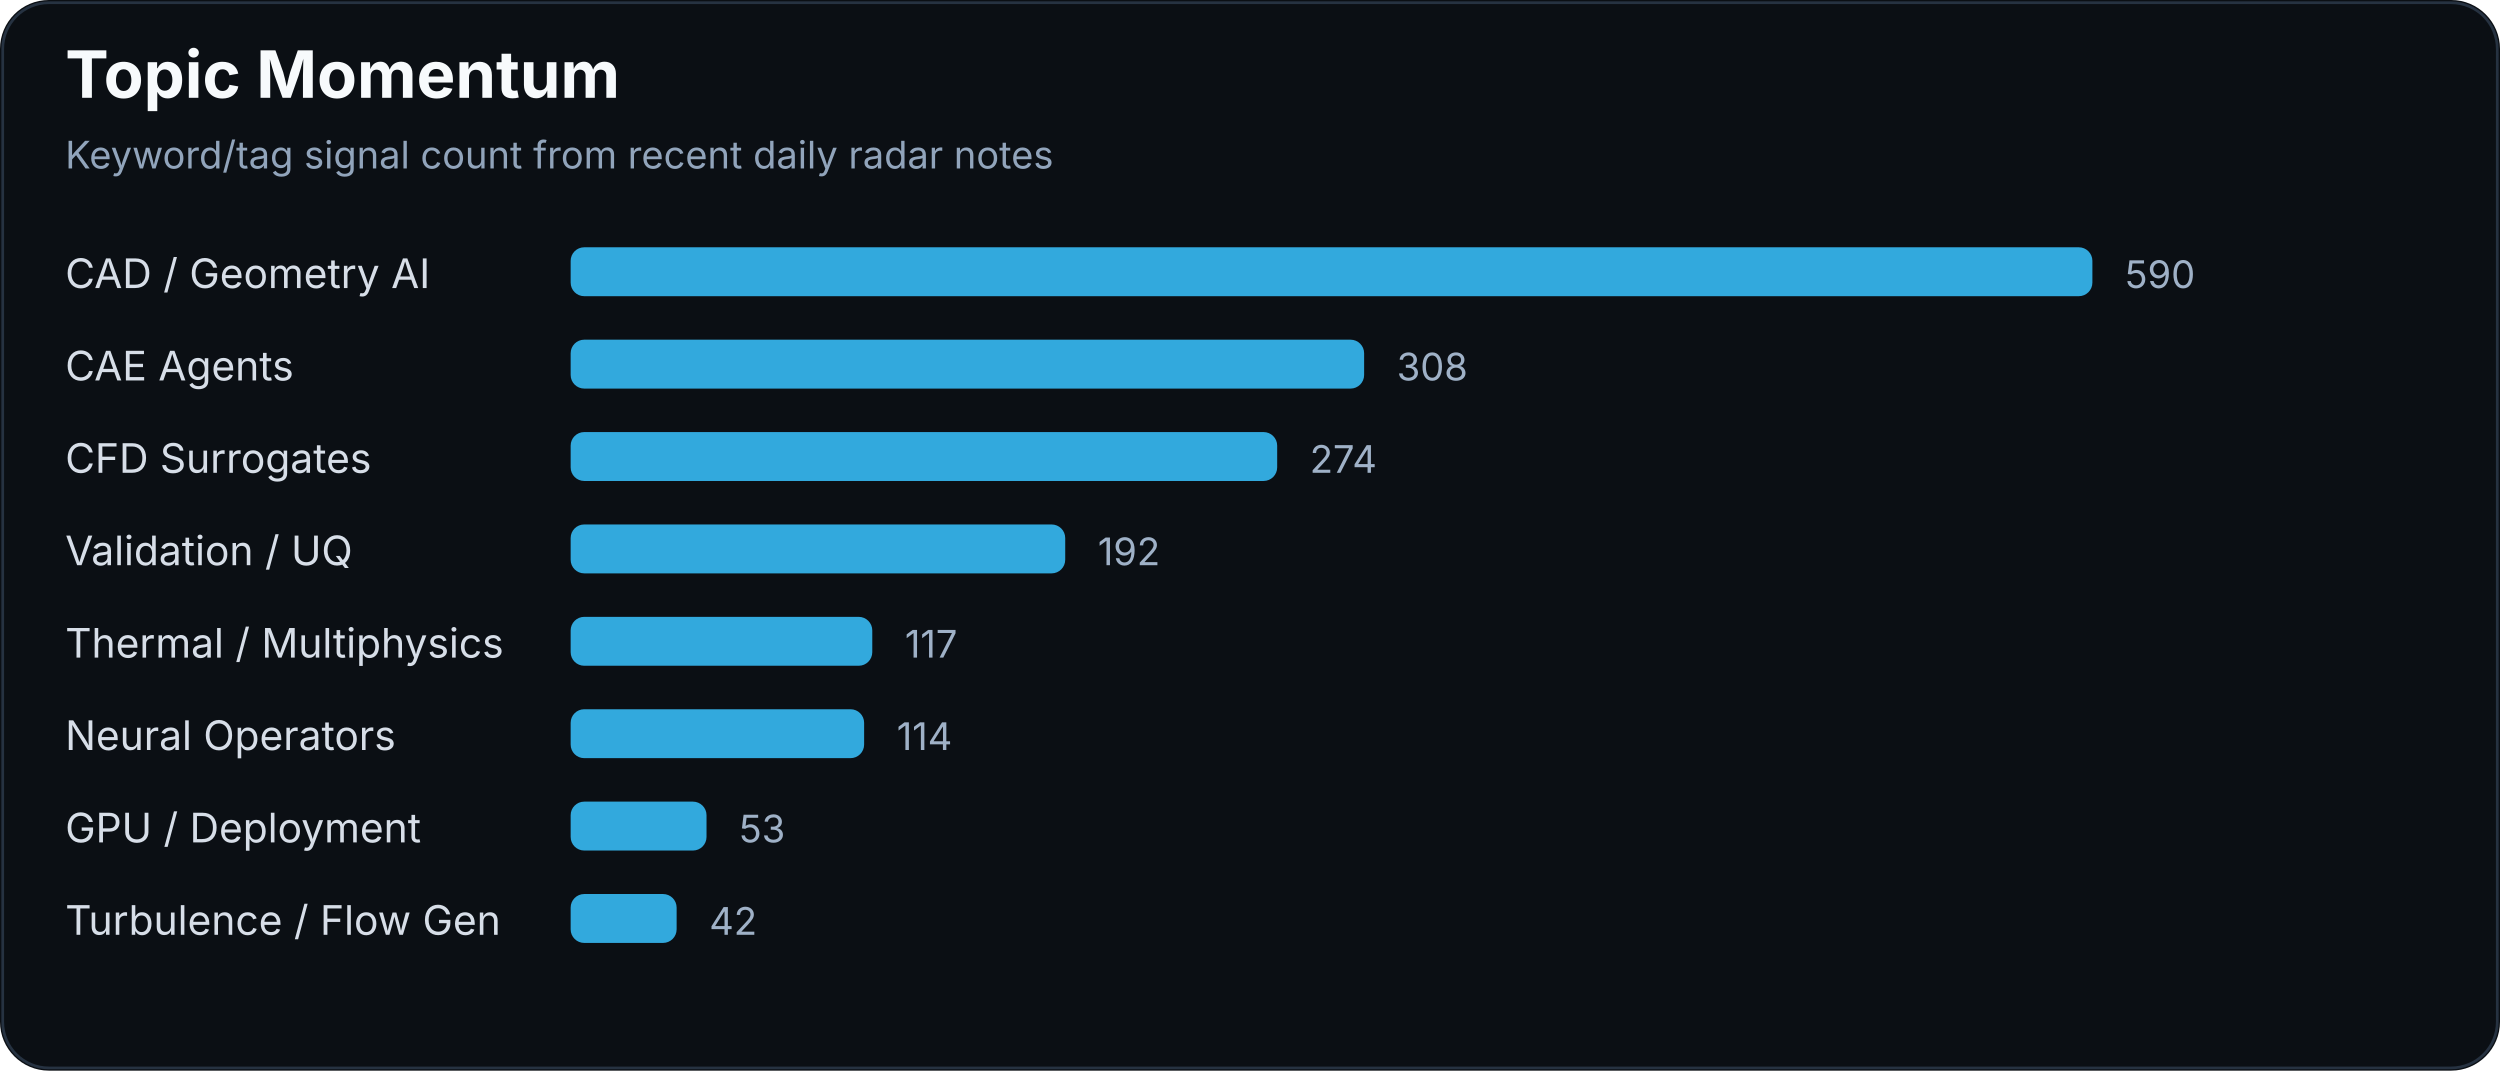
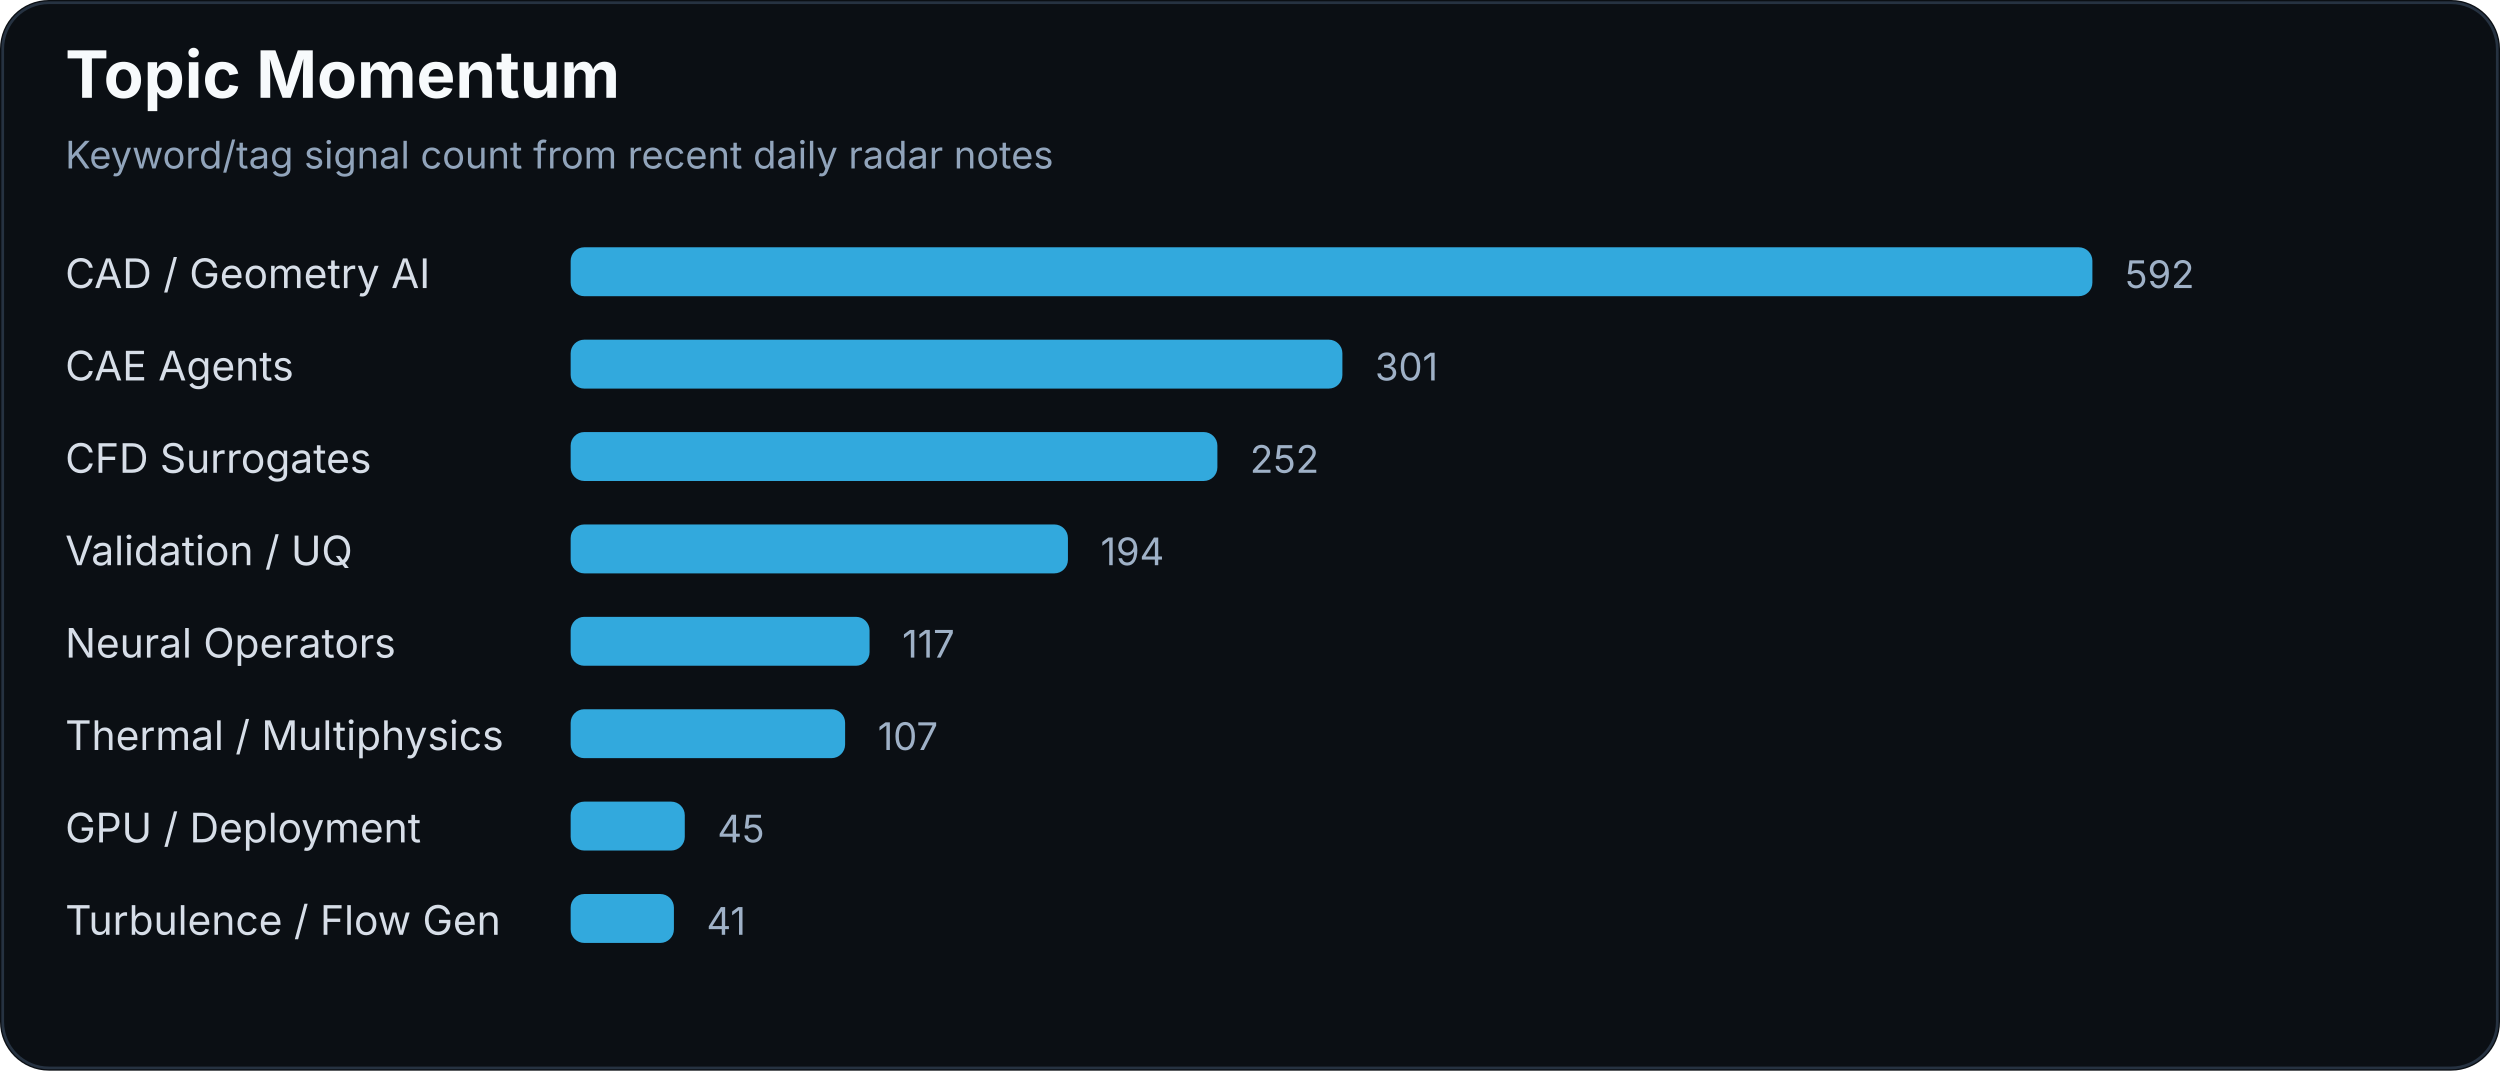
<svg xmlns="http://www.w3.org/2000/svg" width="920" height="394" viewBox="0 0 920 394">
  <rect width="100%" height="100%" rx="18" fill="#0b0f14" />
  <rect x="1" y="1" width="918" height="392" rx="17" fill="none" stroke="#263241" />
  <text x="24" y="36" font-size="24" font-family="Inter, ui-sans-serif, system-ui, -apple-system, Segoe UI, sans-serif" font-weight="700" fill="#f7fafc">Topic Momentum</text>
  <text x="24" y="62" font-size="14" font-family="Inter, ui-sans-serif, system-ui, -apple-system, Segoe UI, sans-serif" fill="#91a4bb">Keyword/tag signal count from recent daily radar notes</text>
  <g font-family="Inter, ui-sans-serif, system-ui, -apple-system, Segoe UI, sans-serif">
    <text x="24" y="106" font-size="15" fill="#d7dee8">CAD / Geometry AI</text>
    <rect x="210" y="91" width="560" height="18" rx="5" fill="#38bdf8" opacity="0.88" />
-     <text x="782" y="106" font-size="14" fill="#9fb1c7">590</text>
+     <text x="782" y="106" font-size="14" fill="#9fb1c7">592</text>
    <text x="24" y="140" font-size="15" fill="#d7dee8">CAE Agents</text>
-     <rect x="210" y="125" width="292" height="18" rx="5" fill="#38bdf8" opacity="0.88" />
-     <text x="514" y="140" font-size="14" fill="#9fb1c7">308</text>
+     <rect x="210" y="125" width="284" height="18" rx="5" fill="#38bdf8" opacity="0.88" />
+     <text x="506" y="140" font-size="14" fill="#9fb1c7">301</text>
    <text x="24" y="174" font-size="15" fill="#d7dee8">CFD Surrogates</text>
-     <rect x="210" y="159" width="260" height="18" rx="5" fill="#38bdf8" opacity="0.88" />
-     <text x="482" y="174" font-size="14" fill="#9fb1c7">274</text>
+     <rect x="210" y="159" width="238" height="18" rx="5" fill="#38bdf8" opacity="0.88" />
+     <text x="460" y="174" font-size="14" fill="#9fb1c7">252</text>
    <text x="24" y="208" font-size="15" fill="#d7dee8">Validation / UQ</text>
-     <rect x="210" y="193" width="182" height="18" rx="5" fill="#38bdf8" opacity="0.88" />
-     <text x="404" y="208" font-size="14" fill="#9fb1c7">192</text>
-     <text x="24" y="242" font-size="15" fill="#d7dee8">Thermal / Multiphysics</text>
-     <rect x="210" y="227" width="111" height="18" rx="5" fill="#38bdf8" opacity="0.88" />
-     <text x="333" y="242" font-size="14" fill="#9fb1c7">117</text>
-     <text x="24" y="276" font-size="15" fill="#d7dee8">Neural Operators</text>
-     <rect x="210" y="261" width="108" height="18" rx="5" fill="#38bdf8" opacity="0.88" />
-     <text x="330" y="276" font-size="14" fill="#9fb1c7">114</text>
+     <rect x="210" y="193" width="183" height="18" rx="5" fill="#38bdf8" opacity="0.88" />
+     <text x="405" y="208" font-size="14" fill="#9fb1c7">194</text>
+     <text x="24" y="242" font-size="15" fill="#d7dee8">Neural Operators</text>
+     <rect x="210" y="227" width="110" height="18" rx="5" fill="#38bdf8" opacity="0.88" />
+     <text x="332" y="242" font-size="14" fill="#9fb1c7">117</text>
+     <text x="24" y="276" font-size="15" fill="#d7dee8">Thermal / Multiphysics</text>
+     <rect x="210" y="261" width="101" height="18" rx="5" fill="#38bdf8" opacity="0.88" />
+     <text x="323" y="276" font-size="14" fill="#9fb1c7">107</text>
    <text x="24" y="310" font-size="15" fill="#d7dee8">GPU / Deployment</text>
-     <rect x="210" y="295" width="50" height="18" rx="5" fill="#38bdf8" opacity="0.88" />
-     <text x="272" y="310" font-size="14" fill="#9fb1c7">53</text>
+     <rect x="210" y="295" width="42" height="18" rx="5" fill="#38bdf8" opacity="0.88" />
+     <text x="264" y="310" font-size="14" fill="#9fb1c7">45</text>
    <text x="24" y="344" font-size="15" fill="#d7dee8">Turbulence / Flow Gen</text>
-     <rect x="210" y="329" width="39" height="18" rx="5" fill="#38bdf8" opacity="0.88" />
-     <text x="261" y="344" font-size="14" fill="#9fb1c7">42</text>
+     <rect x="210" y="329" width="38" height="18" rx="5" fill="#38bdf8" opacity="0.88" />
+     <text x="260" y="344" font-size="14" fill="#9fb1c7">41</text>
  </g>
</svg>
